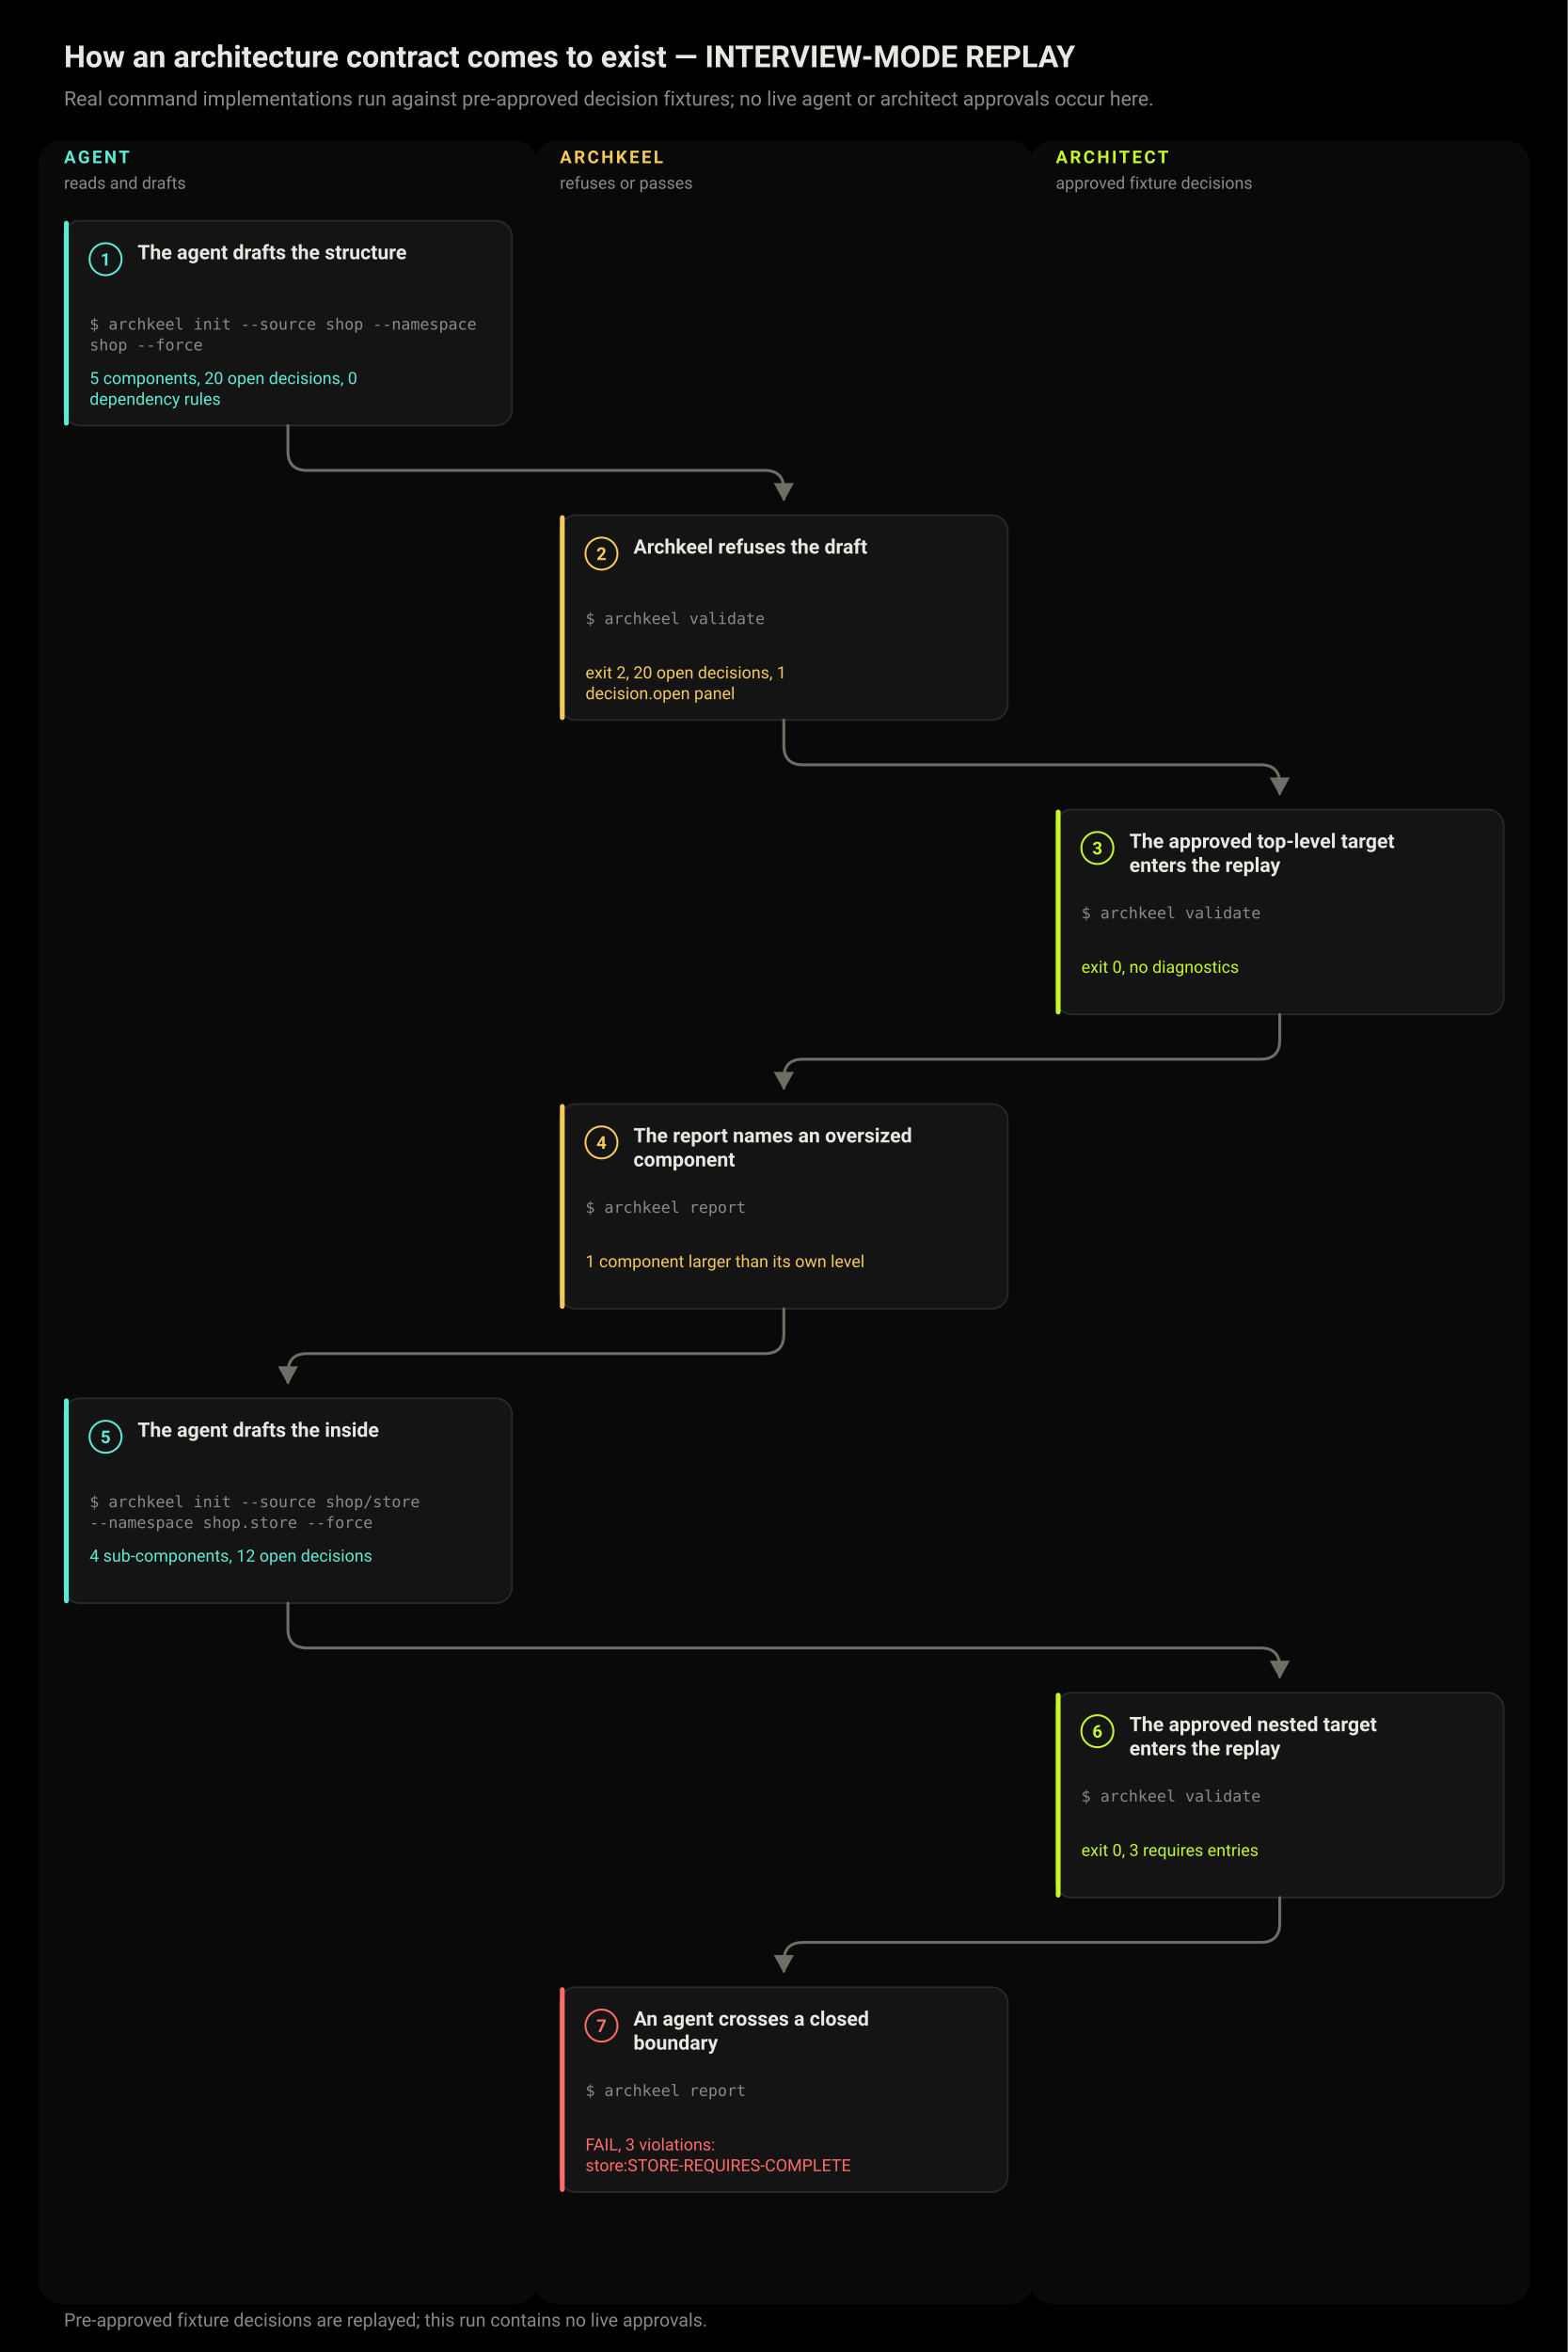
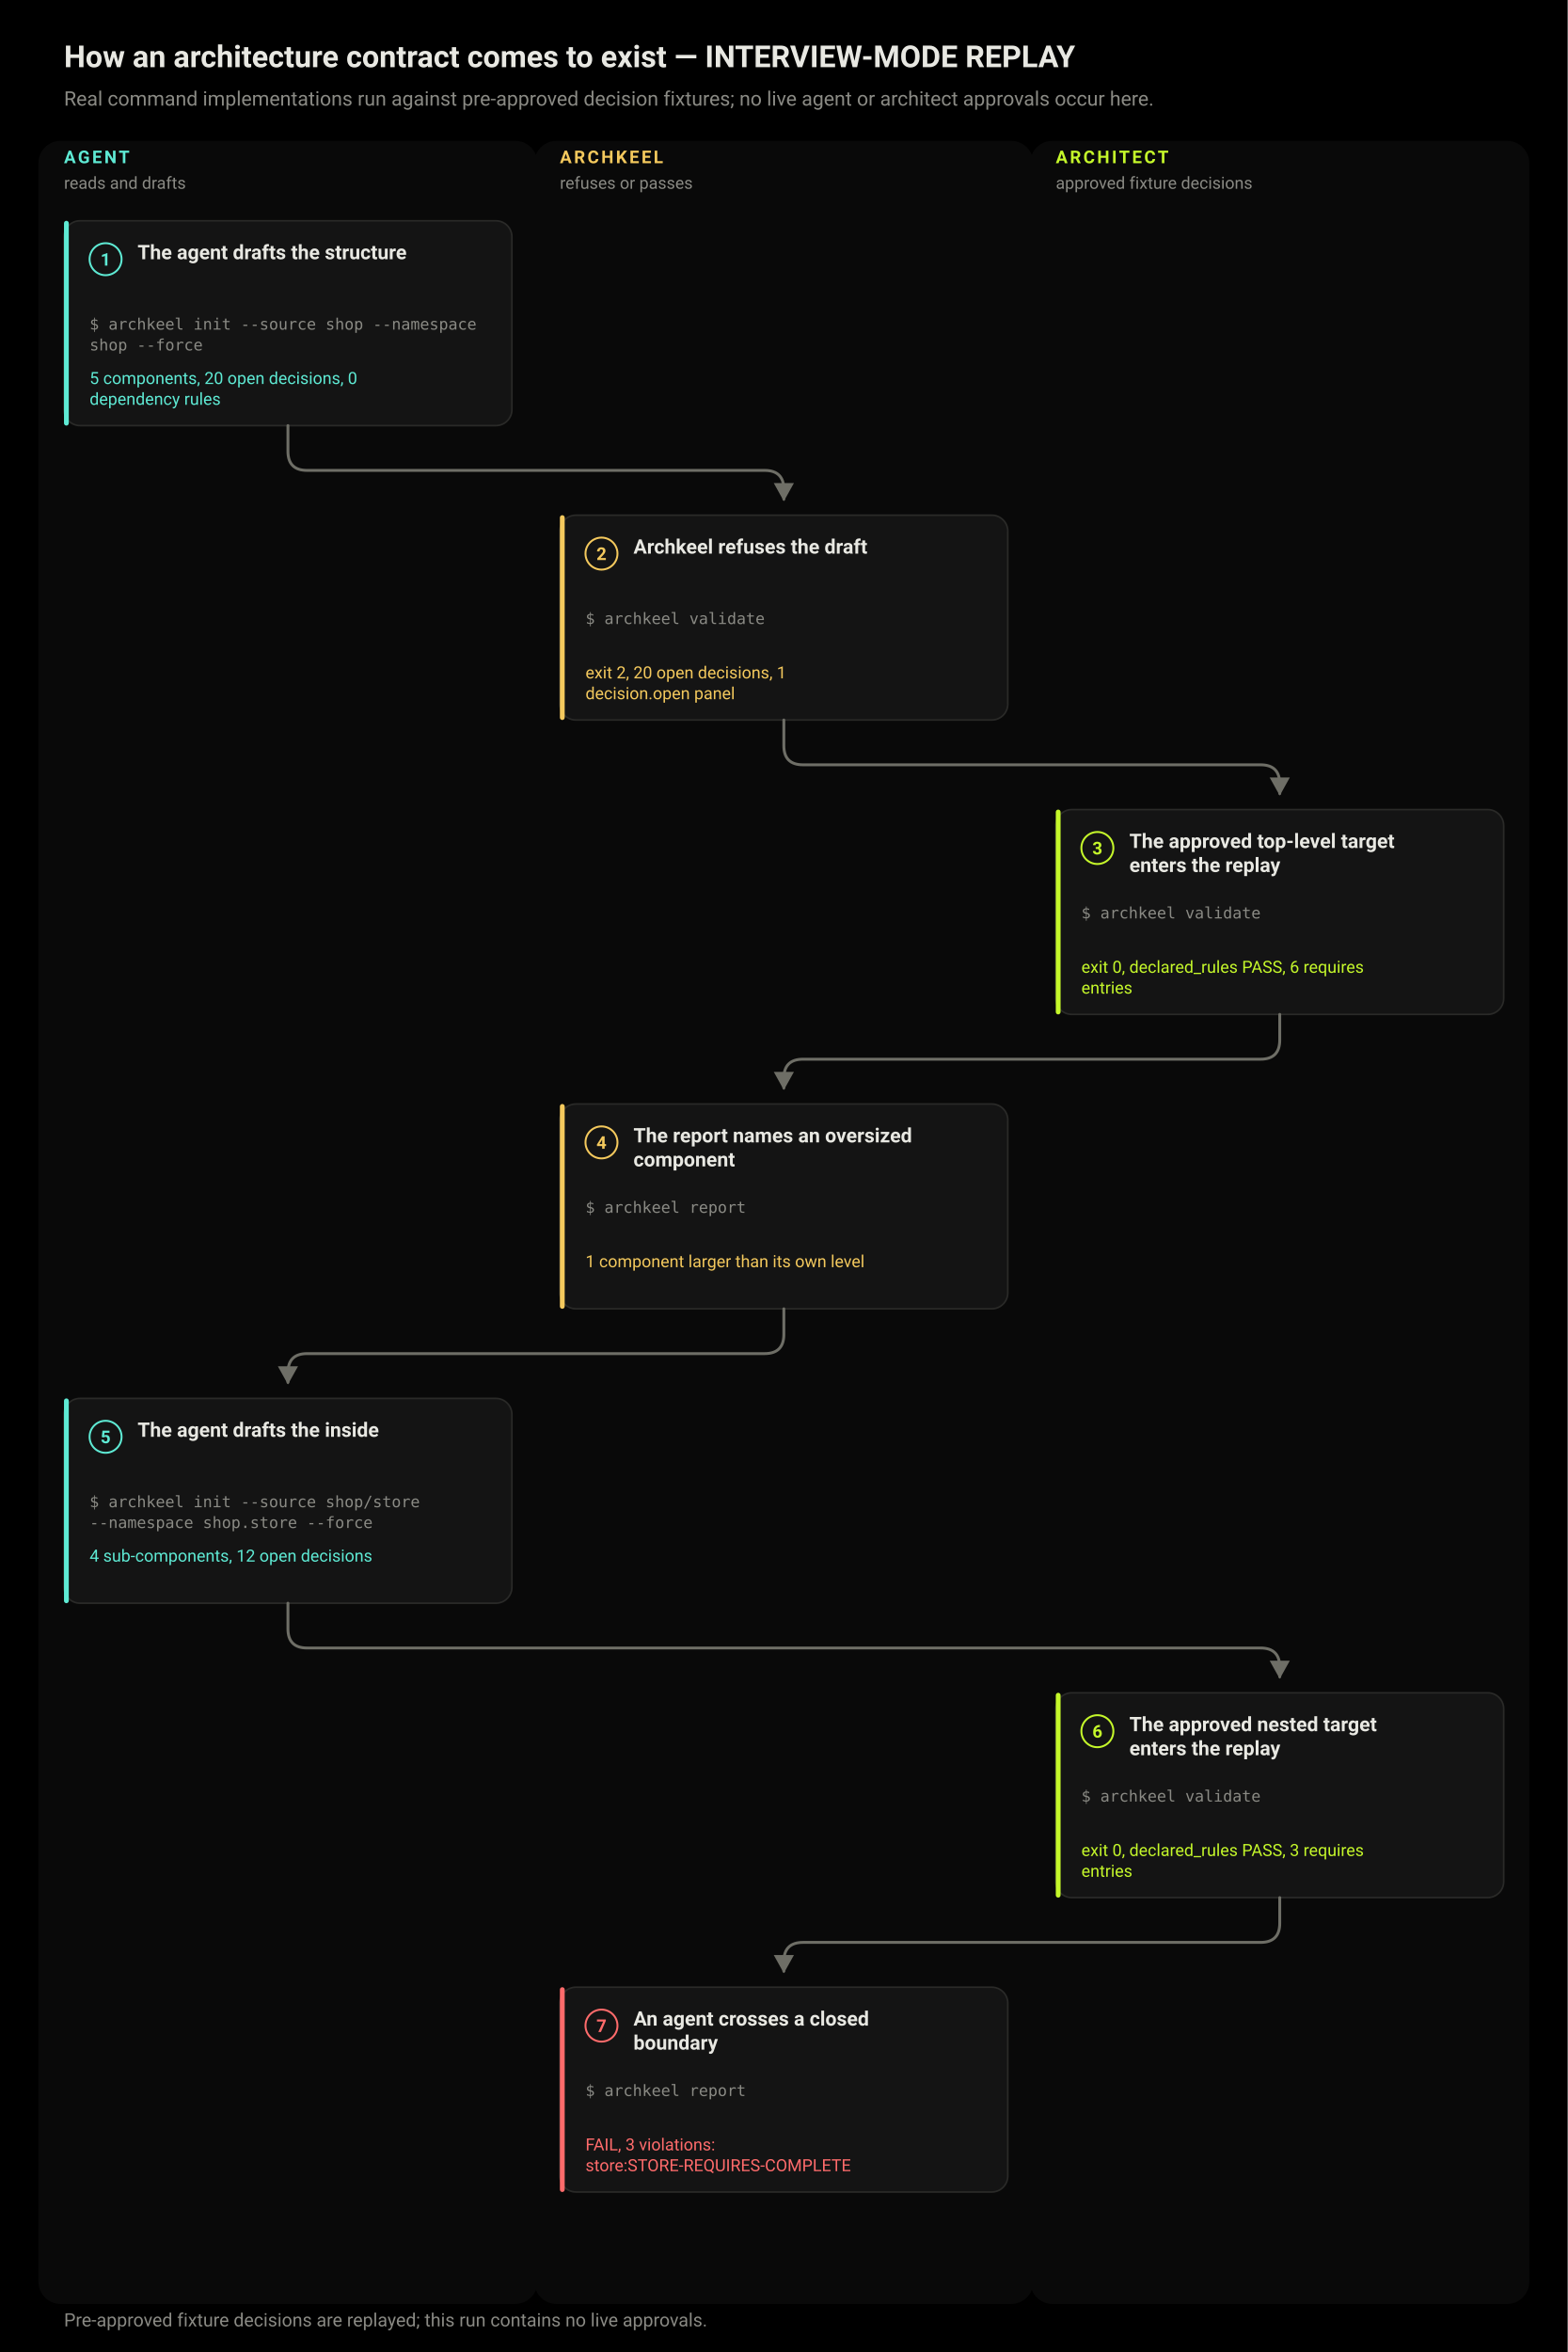
<svg xmlns="http://www.w3.org/2000/svg" width="980" height="1470" viewBox="0 0 980 1470" font-family="ui-sans-serif, system-ui, Segoe UI, Roboto, sans-serif">
  <defs>
    <marker id="tip" viewBox="0 0 10 10" refX="8" refY="5" markerWidth="7" markerHeight="7" orient="auto">
      <path d="M 0 0 L 9 5 L 0 10 z" fill="#6E6E66" />
    </marker>
  </defs>
  <rect width="100%" height="100%" fill="#000000" />
  <rect x="24" y="88" width="312" height="1352" rx="14" fill="#090909" />
  <rect x="334" y="88" width="312" height="1352" rx="14" fill="#090909" />
  <rect x="644" y="88" width="312" height="1352" rx="14" fill="#090909" />
  <text x="40" y="42" fill="#E8E8E2" font-size="19" font-weight="600">How an architecture contract comes to exist — INTERVIEW-MODE REPLAY</text>
  <text x="40" y="66" fill="#8A8A84" font-size="12.5">Real command implementations run against pre-approved decision fixtures; no live agent or architect approvals occur here.</text>
  <text x="40" y="102" fill="#5EEAD4" font-size="11" font-weight="700" letter-spacing="1.4">AGENT</text>
  <text x="40" y="118" fill="#8A8A84" font-size="10.5">reads and drafts</text>
  <text x="350" y="102" fill="#F4C95D" font-size="11" font-weight="700" letter-spacing="1.4">ARCHKEEL</text>
  <text x="350" y="118" fill="#8A8A84" font-size="10.5">refuses or passes</text>
  <text x="660" y="102" fill="#C5F82A" font-size="11" font-weight="700" letter-spacing="1.4">ARCHITECT</text>
  <text x="660" y="118" fill="#8A8A84" font-size="10.5">approved fixture decisions</text>
  <rect x="40" y="138" width="280" height="128" rx="10" fill="#141414" stroke="#2A2A28" />
  <rect x="40" y="138" width="3" height="128" rx="1.5" fill="#5EEAD4" />
  <circle cx="66" cy="162" r="10" fill="none" stroke="#5EEAD4" stroke-width="1.2" />
  <text x="66" y="166" fill="#5EEAD4" font-size="11" font-weight="700" text-anchor="middle">1</text>
  <text x="86" y="162" fill="#E8E8E2" font-size="12.5" font-weight="600">The agent drafts the structure</text>
  <text x="56" y="206" fill="#8A8A84" font-size="9.8" font-family="ui-monospace, Menlo, monospace">$ archkeel init --source shop --namespace</text>
  <text x="56" y="219" fill="#8A8A84" font-size="9.8" font-family="ui-monospace, Menlo, monospace">shop --force</text>
  <text x="56" y="240" fill="#5EEAD4" font-size="10.5">5 components, 20 open decisions, 0</text>
  <text x="56" y="253" fill="#5EEAD4" font-size="10.5">dependency rules</text>
  <path d="M 180.0 266 V 282.0 Q 180.0 294.0 192.0 294.0 H 478.0 Q 490.0 294.0 490.0 306.0 V 312" fill="none" stroke="#6E6E66" stroke-width="1.8" stroke-linecap="round" marker-end="url(#tip)" />
  <rect x="350" y="322" width="280" height="128" rx="10" fill="#141414" stroke="#2A2A28" />
  <rect x="350" y="322" width="3" height="128" rx="1.5" fill="#F4C95D" />
  <circle cx="376" cy="346" r="10" fill="none" stroke="#F4C95D" stroke-width="1.2" />
  <text x="376" y="350" fill="#F4C95D" font-size="11" font-weight="700" text-anchor="middle">2</text>
  <text x="396" y="346" fill="#E8E8E2" font-size="12.5" font-weight="600">Archkeel refuses the draft</text>
  <text x="366" y="390" fill="#8A8A84" font-size="9.8" font-family="ui-monospace, Menlo, monospace">$ archkeel validate</text>
  <text x="366" y="424" fill="#F4C95D" font-size="10.5">exit 2, 20 open decisions, 1</text>
  <text x="366" y="437" fill="#F4C95D" font-size="10.5">decision.open panel</text>
  <path d="M 490.0 450 V 466.0 Q 490.0 478.0 502.0 478.0 H 788.0 Q 800.0 478.0 800.0 490.0 V 496" fill="none" stroke="#6E6E66" stroke-width="1.8" stroke-linecap="round" marker-end="url(#tip)" />
  <rect x="660" y="506" width="280" height="128" rx="10" fill="#141414" stroke="#2A2A28" />
  <rect x="660" y="506" width="3" height="128" rx="1.5" fill="#C5F82A" />
  <circle cx="686" cy="530" r="10" fill="none" stroke="#C5F82A" stroke-width="1.2" />
  <text x="686" y="534" fill="#C5F82A" font-size="11" font-weight="700" text-anchor="middle">3</text>
  <text x="706" y="530" fill="#E8E8E2" font-size="12.5" font-weight="600">The approved top-level target</text>
  <text x="706" y="545" fill="#E8E8E2" font-size="12.5" font-weight="600">enters the replay</text>
  <text x="676" y="574" fill="#8A8A84" font-size="9.8" font-family="ui-monospace, Menlo, monospace">$ archkeel validate</text>
-   <text x="676" y="608" fill="#C5F82A" font-size="10.5">exit 0, no diagnostics</text>
+   <text x="676" y="608" fill="#C5F82A" font-size="10.5">exit 0, declared_rules PASS, 6 requires</text>
+   <text x="676" y="621" fill="#C5F82A" font-size="10.5">entries</text>
  <path d="M 800.0 634 V 650.0 Q 800.0 662.0 788.0 662.0 H 502.0 Q 490.0 662.0 490.0 674.0 V 680" fill="none" stroke="#6E6E66" stroke-width="1.8" stroke-linecap="round" marker-end="url(#tip)" />
  <rect x="350" y="690" width="280" height="128" rx="10" fill="#141414" stroke="#2A2A28" />
  <rect x="350" y="690" width="3" height="128" rx="1.5" fill="#F4C95D" />
  <circle cx="376" cy="714" r="10" fill="none" stroke="#F4C95D" stroke-width="1.2" />
  <text x="376" y="718" fill="#F4C95D" font-size="11" font-weight="700" text-anchor="middle">4</text>
  <text x="396" y="714" fill="#E8E8E2" font-size="12.5" font-weight="600">The report names an oversized</text>
  <text x="396" y="729" fill="#E8E8E2" font-size="12.5" font-weight="600">component</text>
  <text x="366" y="758" fill="#8A8A84" font-size="9.8" font-family="ui-monospace, Menlo, monospace">$ archkeel report</text>
  <text x="366" y="792" fill="#F4C95D" font-size="10.5">1 component larger than its own level</text>
  <path d="M 490.0 818 V 834.0 Q 490.0 846.0 478.0 846.0 H 192.0 Q 180.0 846.0 180.0 858.0 V 864" fill="none" stroke="#6E6E66" stroke-width="1.8" stroke-linecap="round" marker-end="url(#tip)" />
  <rect x="40" y="874" width="280" height="128" rx="10" fill="#141414" stroke="#2A2A28" />
  <rect x="40" y="874" width="3" height="128" rx="1.5" fill="#5EEAD4" />
  <circle cx="66" cy="898" r="10" fill="none" stroke="#5EEAD4" stroke-width="1.2" />
  <text x="66" y="902" fill="#5EEAD4" font-size="11" font-weight="700" text-anchor="middle">5</text>
  <text x="86" y="898" fill="#E8E8E2" font-size="12.5" font-weight="600">The agent drafts the inside</text>
  <text x="56" y="942" fill="#8A8A84" font-size="9.8" font-family="ui-monospace, Menlo, monospace">$ archkeel init --source shop/store</text>
  <text x="56" y="955" fill="#8A8A84" font-size="9.8" font-family="ui-monospace, Menlo, monospace">--namespace shop.store --force</text>
  <text x="56" y="976" fill="#5EEAD4" font-size="10.5">4 sub-components, 12 open decisions</text>
  <path d="M 180.0 1002 V 1018.0 Q 180.0 1030.0 192.0 1030.0 H 788.0 Q 800.0 1030.0 800.0 1042.0 V 1048" fill="none" stroke="#6E6E66" stroke-width="1.8" stroke-linecap="round" marker-end="url(#tip)" />
  <rect x="660" y="1058" width="280" height="128" rx="10" fill="#141414" stroke="#2A2A28" />
  <rect x="660" y="1058" width="3" height="128" rx="1.5" fill="#C5F82A" />
  <circle cx="686" cy="1082" r="10" fill="none" stroke="#C5F82A" stroke-width="1.2" />
  <text x="686" y="1086" fill="#C5F82A" font-size="11" font-weight="700" text-anchor="middle">6</text>
  <text x="706" y="1082" fill="#E8E8E2" font-size="12.5" font-weight="600">The approved nested target</text>
  <text x="706" y="1097" fill="#E8E8E2" font-size="12.5" font-weight="600">enters the replay</text>
  <text x="676" y="1126" fill="#8A8A84" font-size="9.8" font-family="ui-monospace, Menlo, monospace">$ archkeel validate</text>
-   <text x="676" y="1160" fill="#C5F82A" font-size="10.5">exit 0, 3 requires entries</text>
+   <text x="676" y="1160" fill="#C5F82A" font-size="10.5">exit 0, declared_rules PASS, 3 requires</text>
+   <text x="676" y="1173" fill="#C5F82A" font-size="10.5">entries</text>
  <path d="M 800.0 1186 V 1202.0 Q 800.0 1214.0 788.0 1214.0 H 502.0 Q 490.0 1214.0 490.0 1226.0 V 1232" fill="none" stroke="#6E6E66" stroke-width="1.8" stroke-linecap="round" marker-end="url(#tip)" />
  <rect x="350" y="1242" width="280" height="128" rx="10" fill="#141414" stroke="#2A2A28" />
  <rect x="350" y="1242" width="3" height="128" rx="1.5" fill="#FF6B6B" />
  <circle cx="376" cy="1266" r="10" fill="none" stroke="#FF6B6B" stroke-width="1.2" />
  <text x="376" y="1270" fill="#FF6B6B" font-size="11" font-weight="700" text-anchor="middle">7</text>
  <text x="396" y="1266" fill="#E8E8E2" font-size="12.5" font-weight="600">An agent crosses a closed</text>
  <text x="396" y="1281" fill="#E8E8E2" font-size="12.5" font-weight="600">boundary</text>
  <text x="366" y="1310" fill="#8A8A84" font-size="9.8" font-family="ui-monospace, Menlo, monospace">$ archkeel report</text>
  <text x="366" y="1344" fill="#FF6B6B" font-size="10.5">FAIL, 3 violations:</text>
  <text x="366" y="1357" fill="#FF6B6B" font-size="10.5">store:STORE-REQUIRES-COMPLETE</text>
  <text x="40" y="1454" fill="#8A8A84" font-size="11.5">Pre-approved fixture decisions are replayed; this run contains no live approvals.</text>
</svg>
